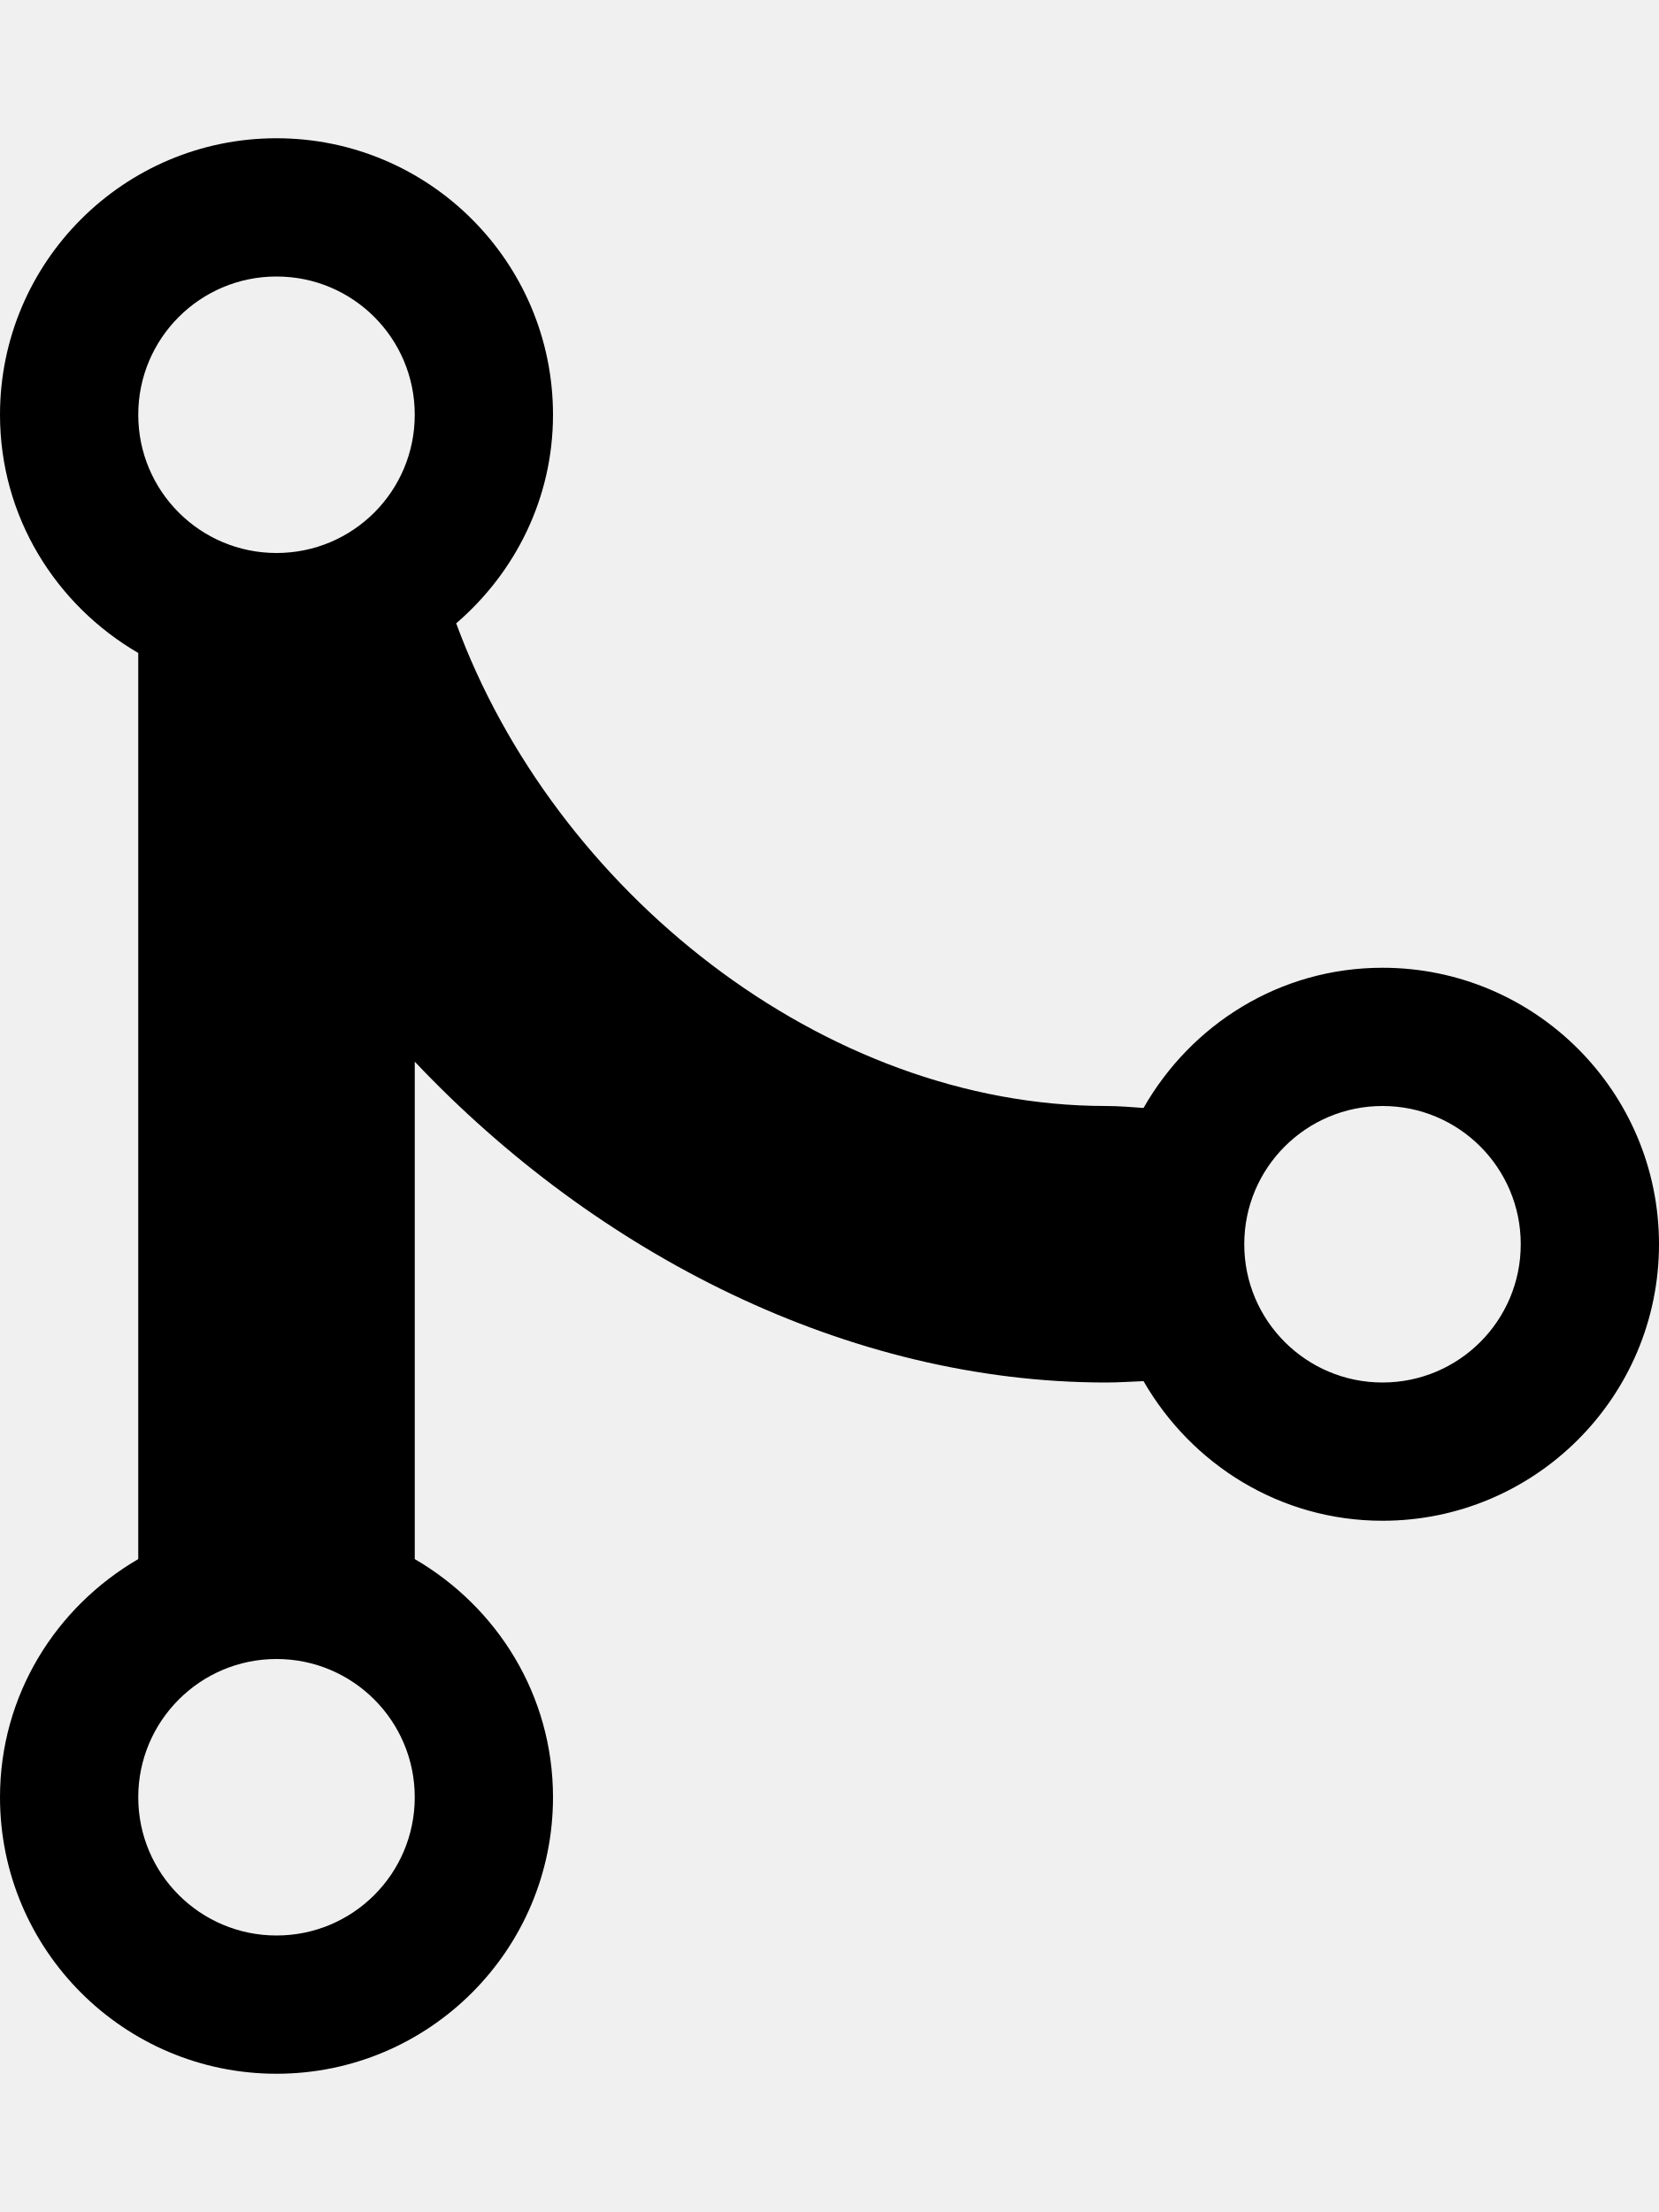
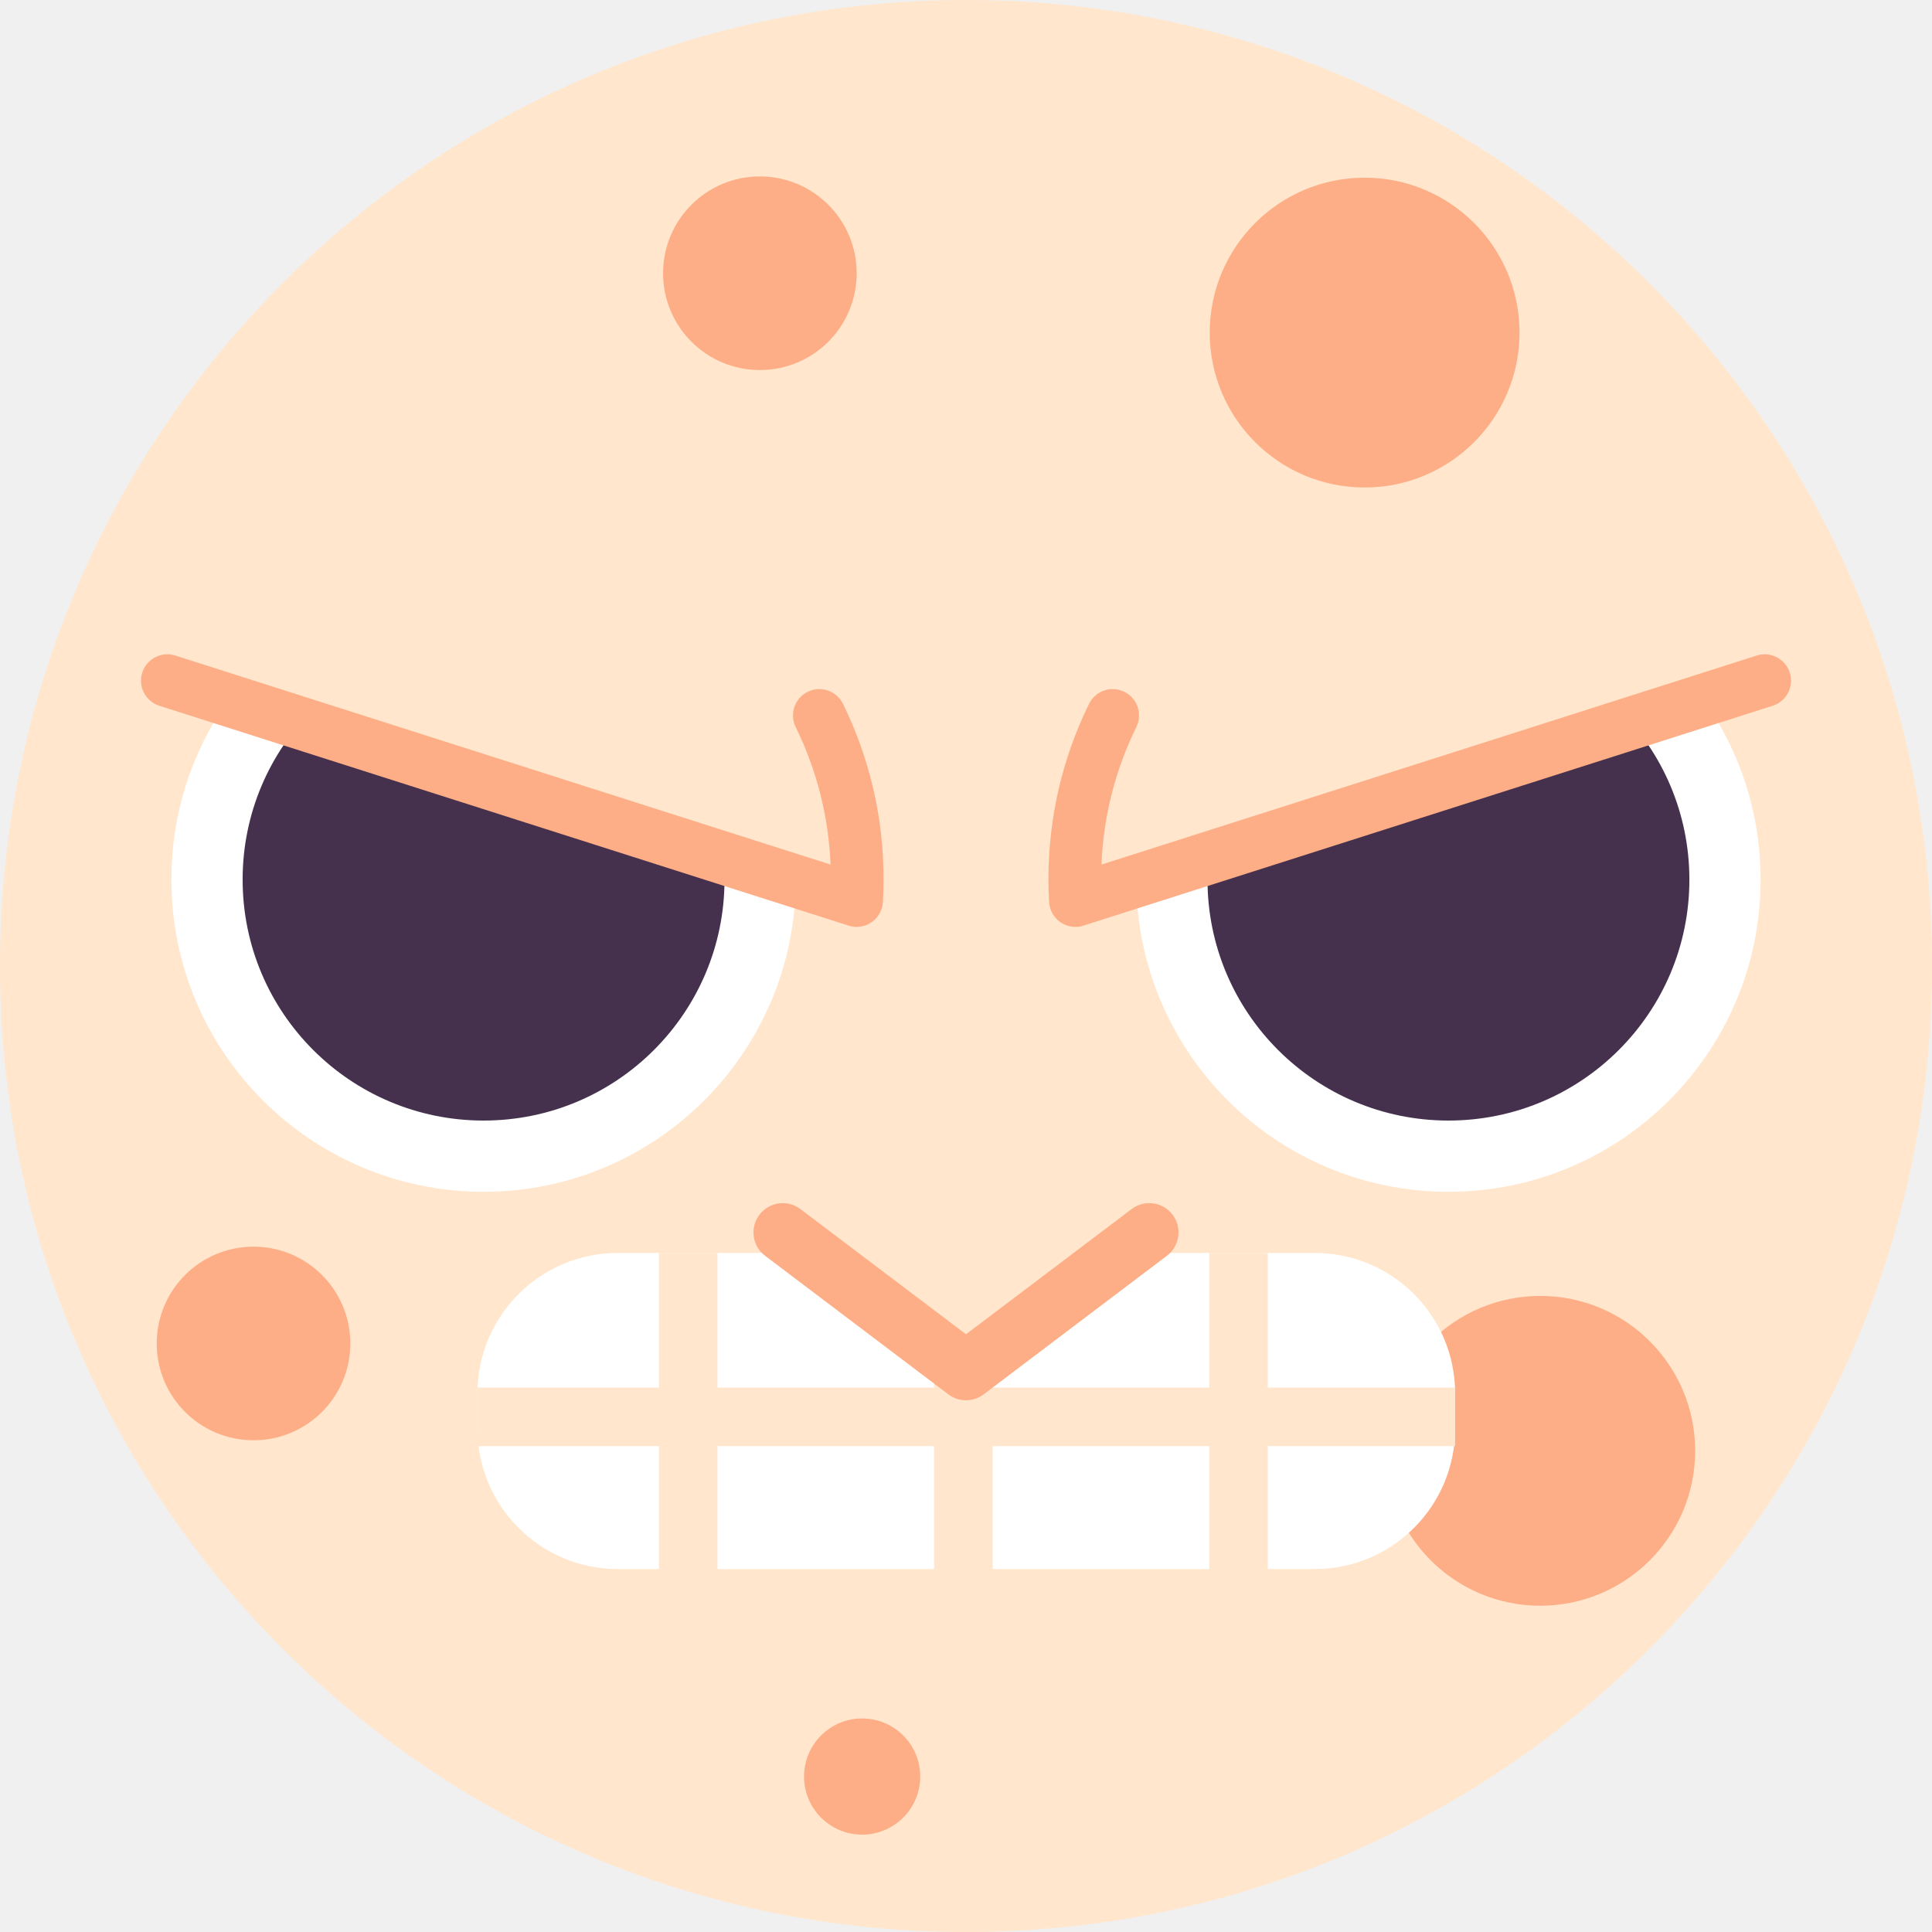
- <svg xmlns="http://www.w3.org/2000/svg" height="1024" width="768">
-   <path d="M640 448c-47.625 0-88.625 26.312-110.625 64.906C523.625 512.5 518 512 512 512c-131.062 0-255.438-99.844-300.812-223.438C238.469 265.094 256 230.719 256 192c0-70.656-57.344-128-128-128S0 121.344 0 192c0 47.219 25.844 88.062 64 110.281V721.75C25.844 743.938 0 784.75 0 832c0 70.625 57.344 128 128 128s128-57.375 128-128c0-47.25-25.844-88.062-64-110.25V491.469C276.156 580.5 392.375 640 512 640c6.375 0 11.625-0.438 17.375-0.625C551.5 677.812 592.5 704 640 704c70.625 0 128-57.375 128-128C768 505.344 710.625 448 640 448zM128 896c-35.312 0-64-28.625-64-64 0-35.312 28.688-64 64-64 35.406 0 64 28.688 64 64C192 867.375 163.406 896 128 896zM128 256c-35.312 0-64-28.594-64-64s28.688-64 64-64c35.406 0 64 28.594 64 64S163.406 256 128 256zM640 640c-35.312 0-64-28.625-64-64 0-35.406 28.688-64 64-64 35.375 0 64 28.594 64 64C704 611.375 675.375 640 640 640z" />
+ <svg xmlns="http://www.w3.org/2000/svg" width="87.312mm" height="87.312mm" viewBox="0 0 87.312 87.312" version="1.1" id="svg382">
+   <defs id="defs376" />
+   <g id="layer1" transform="translate(-39.49851,-140.7069)">
+     <g transform="matrix(0.2645833,0,0,0.2645833,20.06407,122.1881)" id="g291">
+       <circle style="fill:#ffe6cc" cx="238.453" cy="234.992" r="165" id="circle235" />
+       <g id="g247">
+         <circle style="fill:#feae86" cx="306.541" cy="126.802" r="26.457" id="circle237" />
+         <circle style="fill:#feae86" cx="336.541" cy="317.802" r="26.457" id="circle239" />
+         <circle style="fill:#feae86" cx="203.245" cy="116.664" r="16.536" id="circle241" />
+         <circle style="fill:#feae86" cx="220.711" cy="373.438" r="9.922" id="circle243" />
+         <circle style="fill:#feae86" cx="116.757" cy="299.466" r="16.536" id="circle245" />
+       </g>
+       <g id="g269">
+         <g id="g257">
+           <circle style="fill:#ffffff" cx="156.05" cy="220.236" r="53.323" id="circle249" />
+           <circle style="fill:#45314e" cx="156.05" cy="220.236" r="41.155" id="circle251" />
+           <path style="fill:#ffe6cc" d="m 102.035,186.254 117.732,37.556 c 0.065,-1.184 0.105,-2.374 0.105,-3.573 0,-10.061 -2.328,-19.577 -6.474,-28.041 -10.381,-21.192 -32.161,-35.783 -57.351,-35.783" id="path253" />
+           <path style="fill:#feae86" d="m 219.768,228.31 c -0.459,0 -0.92,-0.07 -1.367,-0.213 L 100.669,190.541 c -2.368,-0.755 -3.675,-3.287 -2.92,-5.654 0.756,-2.367 3.289,-3.68 5.654,-2.92 l 111.917,35.7 c -0.344,-8.219 -2.345,-16.109 -5.961,-23.492 -1.094,-2.232 -0.17,-4.928 2.062,-6.021 2.229,-1.094 4.927,-0.171 6.021,2.062 4.601,9.392 6.933,19.492 6.933,30.021 0,1.204 -0.037,2.454 -0.112,3.821 -0.077,1.391 -0.793,2.667 -1.939,3.457 -0.762,0.524 -1.655,0.795 -2.556,0.795 z" id="path255" />
+         </g>
+         <g id="g267">
+           <circle style="fill:#ffffff" cx="320.856" cy="220.236" r="53.323" id="circle259" />
+           <circle style="fill:#45314e" cx="320.856" cy="220.236" r="41.155" id="circle261" />
+           <path style="fill:#ffe6cc" d="M 374.871,186.254 257.139,223.81 c -0.065,-1.184 -0.105,-2.374 -0.105,-3.573 0,-10.061 2.328,-19.577 6.474,-28.041 10.381,-21.192 32.161,-35.783 57.351,-35.783" id="path263" />
+           <path style="fill:#feae86" d="m 257.139,228.31 c 0.459,0 0.92,-0.07 1.367,-0.213 l 117.732,-37.556 c 2.368,-0.755 3.675,-3.287 2.92,-5.654 -0.756,-2.367 -3.289,-3.68 -5.654,-2.92 l -111.917,35.7 c 0.344,-8.219 2.345,-16.109 5.961,-23.492 1.094,-2.232 0.17,-4.928 -2.062,-6.021 -2.229,-1.094 -4.927,-0.171 -6.021,2.062 -4.601,9.392 -6.933,19.492 -6.933,30.021 0,1.204 0.037,2.454 0.112,3.821 0.077,1.391 0.793,2.667 1.939,3.457 0.762,0.524 1.654,0.795 2.556,0.795 z" id="path265" />
+         </g>
+       </g>
+       <path style="fill:#ffffff" d="m 322,314 c 0,13.255 -10.745,24 -24,24 H 179 c -13.255,0 -24,-10.745 -24,-24 v -6 c 0,-13.255 10.745,-24 24,-24 h 119 c 13.255,0 24,10.745 24,24 z" id="path271" />
+       <g id="g283">
+         <rect style="fill:#ffe6cc" x="155" y="307" width="167" height="10" id="rect273" />
+         <g id="g281">
+           <rect style="fill:#ffe6cc" x="186" y="284" width="10" height="57" id="rect275" />
+           <rect style="fill:#ffe6cc" x="233" y="284" width="10" height="57" id="rect277" />
+           <rect style="fill:#ffe6cc" x="280" y="284" width="10" height="57" id="rect279" />
+         </g>
+       </g>
+       <g id="g289">
+         <polyline style="fill:#ffe6cc" points="269.755,280.5 238.453,304.167 207.151,280.5    " id="polyline285" />
+         <path style="fill:#feae86" d="m 238.453,309.167 c -1.062,0 -2.123,-0.337 -3.016,-1.012 l -31.302,-23.667 c -2.202,-1.665 -2.638,-4.801 -0.973,-7.004 1.666,-2.202 4.802,-2.639 7.004,-0.973 l 28.286,21.387 28.286,-21.387 c 2.202,-1.668 5.338,-1.229 7.004,0.973 1.665,2.203 1.229,5.339 -0.973,7.004 l -31.302,23.667 c -0.891,0.675 -1.952,1.012 -3.014,1.012 z" id="path287" />
+       </g>
+     </g>
+   </g>
</svg>
